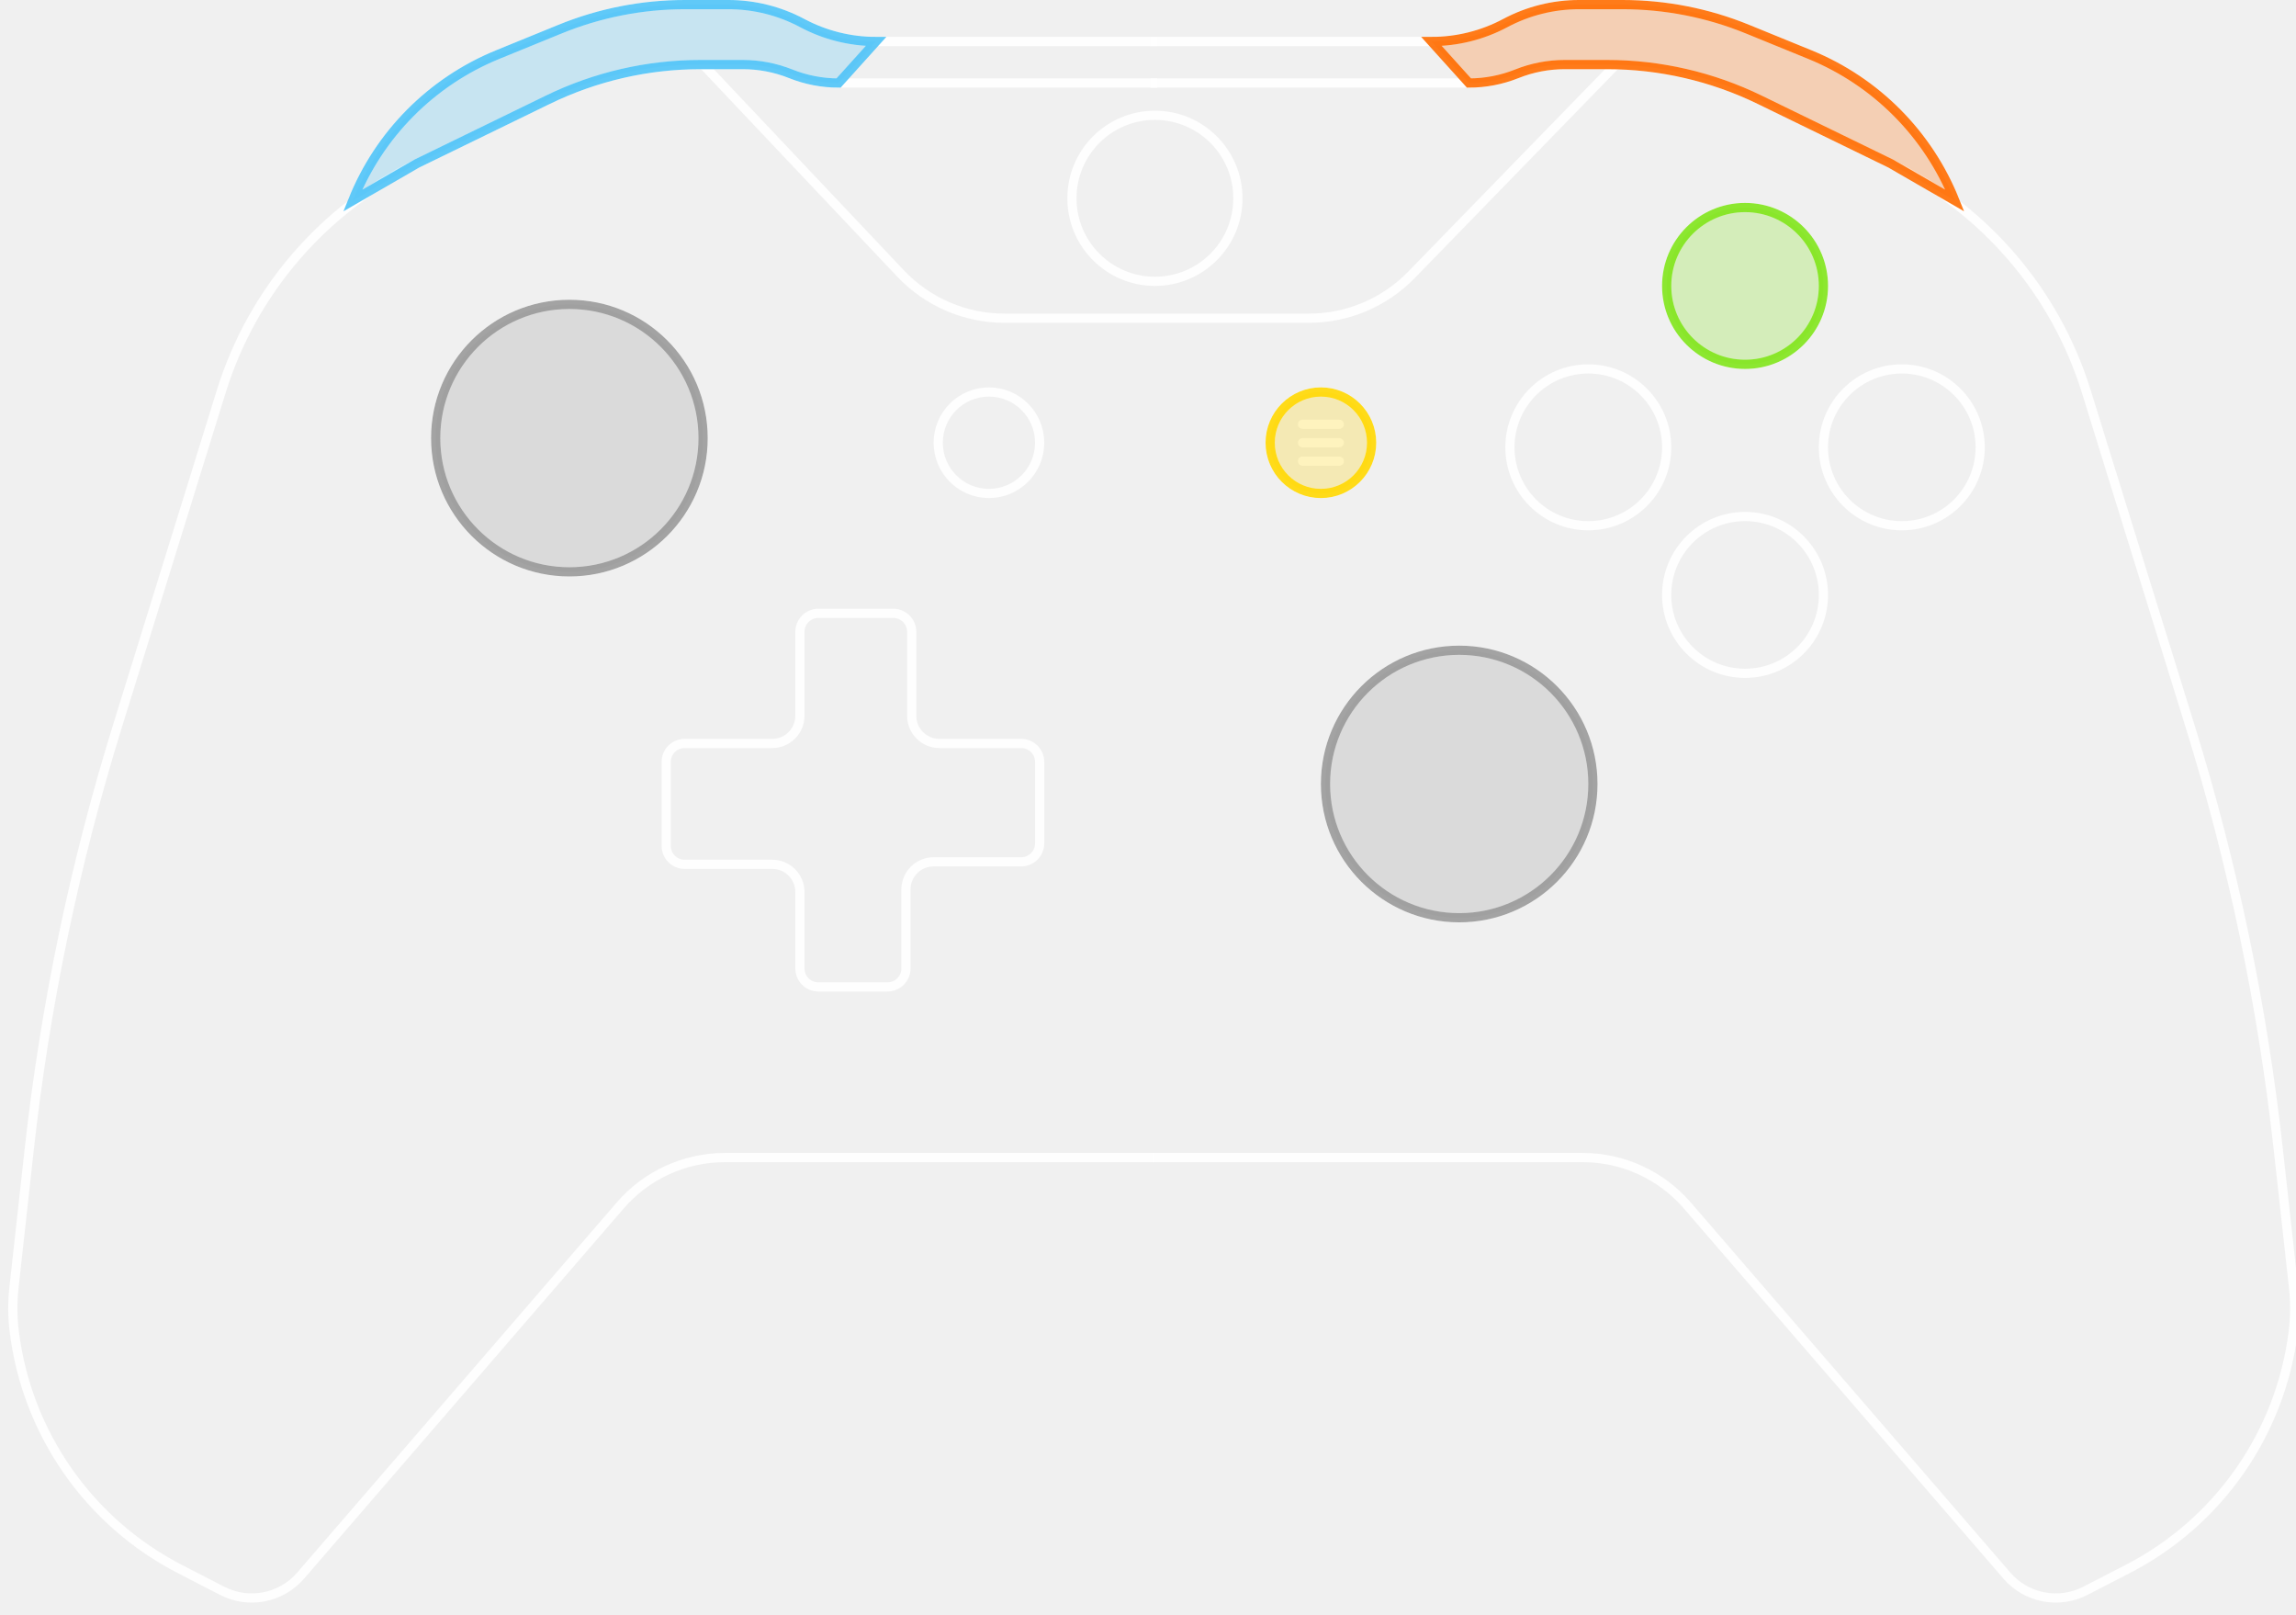
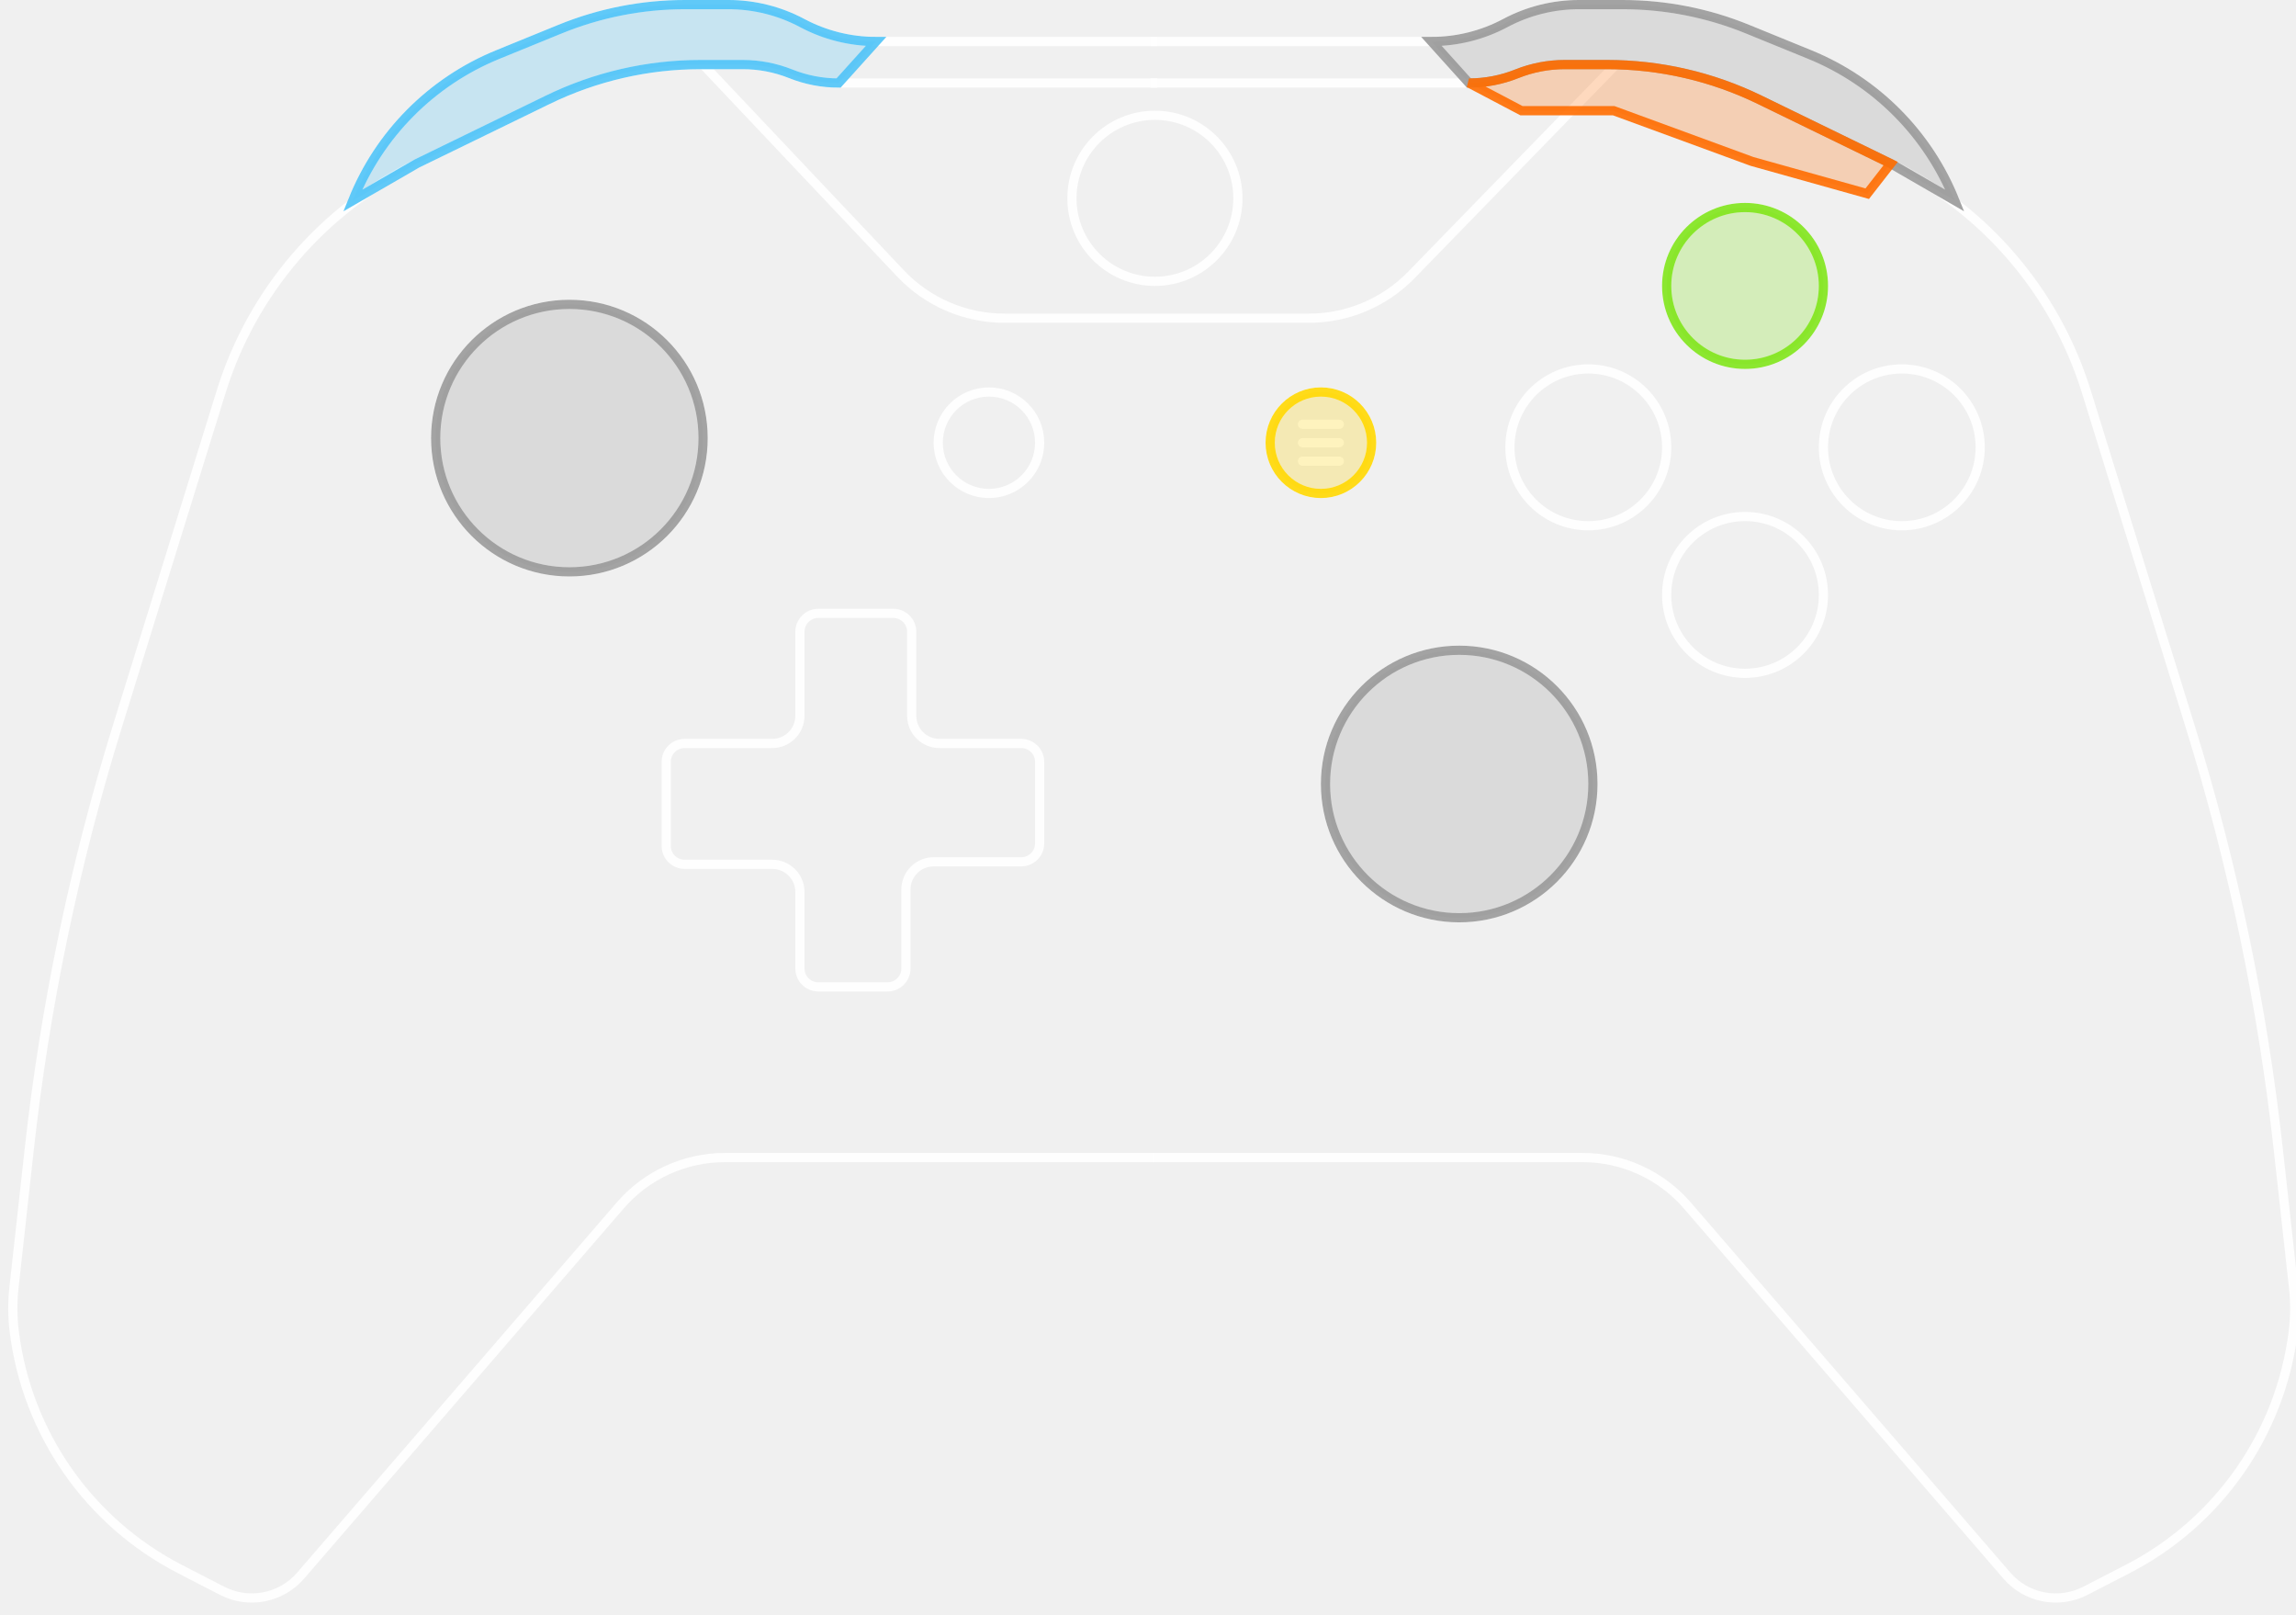
<svg xmlns="http://www.w3.org/2000/svg" width="498" height="350" viewBox="0 0 498 350" fill="none">
  <g clip-path="url(#clip0_20_3)">
    <path d="M177.5 133H193.75C195.959 133 197.75 134.791 197.75 137V155.209C197.75 158.523 200.436 161.209 203.75 161.209H221.5C223.709 161.209 225.5 163 225.5 165.209V182.876C225.5 185.085 223.709 186.876 221.5 186.876H202.5C199.186 186.876 196.5 189.562 196.5 192.876V210C196.5 212.209 194.709 214 192.5 214H177.5C175.291 214 173.5 212.209 173.5 210V193.418C173.5 190.104 170.814 187.418 167.5 187.418H148.5C146.291 187.418 144.5 185.627 144.5 183.418V165.209C144.5 163 146.291 161.209 148.5 161.209H167.5C170.814 161.209 173.5 158.523 173.5 155.209V137C173.5 134.791 175.291 133 177.5 133Z" stroke="white" stroke-opacity="0.9" stroke-width="2" />
    <path d="M251 18H181.885C178.328 18 174.803 17.321 171.5 16C168.197 14.679 164.672 14 161.115 14H151.934C140.462 14 129.14 16.61 118.825 21.631L90.409 35.465C70.049 45.377 54.694 63.268 47.984 84.896L25.452 157.527C16.172 187.441 9.769 218.172 6.332 249.303L3.03 279.202C2.678 282.39 2.701 285.608 3.099 288.79C5.853 310.824 19.306 330.078 39.048 340.243L48.2 344.955C53.95 347.915 60.978 346.552 65.204 341.658L134.526 261.391C140.224 254.793 148.512 251 157.23 251H250.5" stroke="white" stroke-opacity="0.9" stroke-width="2" />
    <circle cx="123.5" cy="95" r="29" stroke="white" stroke-opacity="0.9" stroke-width="2" />
    <circle cx="316.5" cy="170" r="29" stroke="white" stroke-opacity="0.9" stroke-width="2" />
    <circle cx="378.5" cy="129" r="17" stroke="white" stroke-opacity="0.9" stroke-width="2" />
    <circle cx="412.5" cy="97" r="17" stroke="white" stroke-opacity="0.9" stroke-width="2" />
    <circle cx="378.5" cy="62" r="17" stroke="white" stroke-opacity="0.9" stroke-width="2" />
    <circle cx="344.5" cy="97" r="17" stroke="white" stroke-opacity="0.9" stroke-width="2" />
    <circle cx="214.5" cy="96" r="11" stroke="white" stroke-opacity="0.9" stroke-width="2" />
    <circle cx="250.5" cy="43" r="18" stroke="white" stroke-opacity="0.9" stroke-width="2" />
    <circle cx="286.5" cy="96" r="11" stroke="white" stroke-opacity="0.9" stroke-width="2" />
    <rect x="282" y="91.5" width="9" height="1" rx="0.5" stroke="white" stroke-opacity="0.9" />
    <rect x="282" y="95.5" width="9" height="1" rx="0.5" stroke="white" stroke-opacity="0.9" />
    <rect x="282" y="99.5" width="9" height="1" rx="0.5" stroke="white" stroke-opacity="0.9" />
    <path d="M251 9H190C184.419 9 178.924 7.626 174 5C169.076 2.374 163.581 1 158 1H148.572C139.279 1 130.075 2.806 121.472 6.318L107.936 11.842C93.598 17.695 82.252 29.121 76.5 43.5" stroke="white" stroke-opacity="0.9" stroke-width="2" />
    <path d="M350.5 14L306.129 59.615C300.293 65.615 292.278 69 283.908 69H217.853C209.329 69 201.182 65.491 195.327 59.297L152.5 14" stroke="white" stroke-opacity="0.9" stroke-width="2" />
    <path d="M249.5 9H310.5C316.081 9 321.576 7.626 326.5 5C331.424 2.374 336.919 1 342.5 1H351.928C361.221 1 370.425 2.806 379.028 6.318L392.564 11.842C406.902 17.695 418.248 29.121 424 43.5" stroke="white" stroke-opacity="0.9" stroke-width="2" />
    <path d="M249.5 18H318.615C322.172 18 325.697 17.321 329 16C332.303 14.679 335.828 14 339.385 14H348.566C360.038 14 371.36 16.61 381.675 21.631L410.091 35.465C430.451 45.377 445.806 63.268 452.516 84.896L475.048 157.527C484.328 187.441 490.731 218.172 494.168 249.303L497.47 279.202C497.822 282.39 497.799 285.608 497.401 288.79C494.647 310.824 481.194 330.078 461.452 340.243L452.3 344.955C446.551 347.915 439.522 346.552 435.296 341.658L365.974 261.391C360.276 254.793 351.988 251 343.27 251H250" stroke="white" stroke-opacity="0.9" stroke-width="2" />
    <circle cx="286.5" cy="96" r="11" fill="#FFD700" fill-opacity="0.25" stroke="#FFD700" stroke-opacity="0.9" stroke-width="2" />
    <circle cx="378.5" cy="62" r="17" fill="#80E51A" fill-opacity="0.25" stroke="#80E51A" stroke-opacity="0.9" stroke-width="2" />
    <path d="M 190 9 C 184.419 9 178.924 7.626 174 5 C 169.076 2.374 163.581 1 158 1 H 148.572 C 139.279 1 130.075 2.806 121.472 6.318 L 107.936 11.842 C 93.598 17.695 82.252 29.121 76.5 43.5 L 90.409 35.465 L 118.825 21.631 C 129.14 16.61 140.462 14 151.934 14 H 161.115 C 164.672 14 168.197 14.679 171.5 16 C 174.803 17.321 178.328 18 181.885 18 Z" fill="#4FC3F7" fill-opacity="0.25" stroke="#4FC3F7" stroke-opacity="0.9" stroke-width="2" />
-     <path d="M 310.5 9 C 316.081 9 321.576 7.626 326.5 5 C 331.424 2.374 336.919 1 342.5 1 H 351.928 C 361.221 1 370.425 2.806 379.028 6.318 L 392.564 11.842 C 406.902 17.695 418.248 29.121 424 43.5 L 410.091 35.465 L 381.675 21.631 C 371.36 16.61 360.038 14 348.566 14 H 339.385 C 335.828 14 332.303 14.679 329 16 C 325.697 17.321 322.172 18 318.615 18 Z" fill="#FF6D00" fill-opacity="0.25" stroke="#FF6D00" stroke-opacity="0.9" stroke-width="2" />
+     <path d="M 310.5 9 C 316.081 9 321.576 7.626 326.5 5 C 331.424 2.374 336.919 1 342.5 1 H 351.928 C 361.221 1 370.425 2.806 379.028 6.318 L 392.564 11.842 C 406.902 17.695 418.248 29.121 424 43.5 L 410.091 35.465 L 381.675 21.631 C 371.36 16.61 360.038 14 348.566 14 H 339.385 C 335.828 14 332.303 14.679 329 16 C 325.697 17.321 322.172 18 318.615 18 Z" fill="#999999" fill-opacity="0.25" stroke="#999999" stroke-opacity="0.9" stroke-width="2" />
+     <path d="M 318.615 18 C 322.172 18 325.697 17.321 329 16 C 332.303 14.679 335.828 14 339.385 14 H 348.566 C 360.038 14 371.36 16.61 381.675 21.631 L 410.091 35.465 L 405 42 L 380 35 L 350 24 H 330 L 318.615 18 Z" fill="#FF6D00" fill-opacity="0.25" stroke="#FF6D00" stroke-opacity="0.9" stroke-width="2" />
    <circle cx="123.5" cy="95" r="29" fill="#999999" fill-opacity="0.25" stroke="#999999" stroke-opacity="0.9" stroke-width="2" />
    <circle cx="316.5" cy="170" r="29" fill="#999999" fill-opacity="0.25" stroke="#999999" stroke-opacity="0.9" stroke-width="2" />
  </g>
  <defs>
    <clipPath id="clip0_20_3">
      <rect width="498" height="350" fill="white" />
    </clipPath>
  </defs>
</svg>
